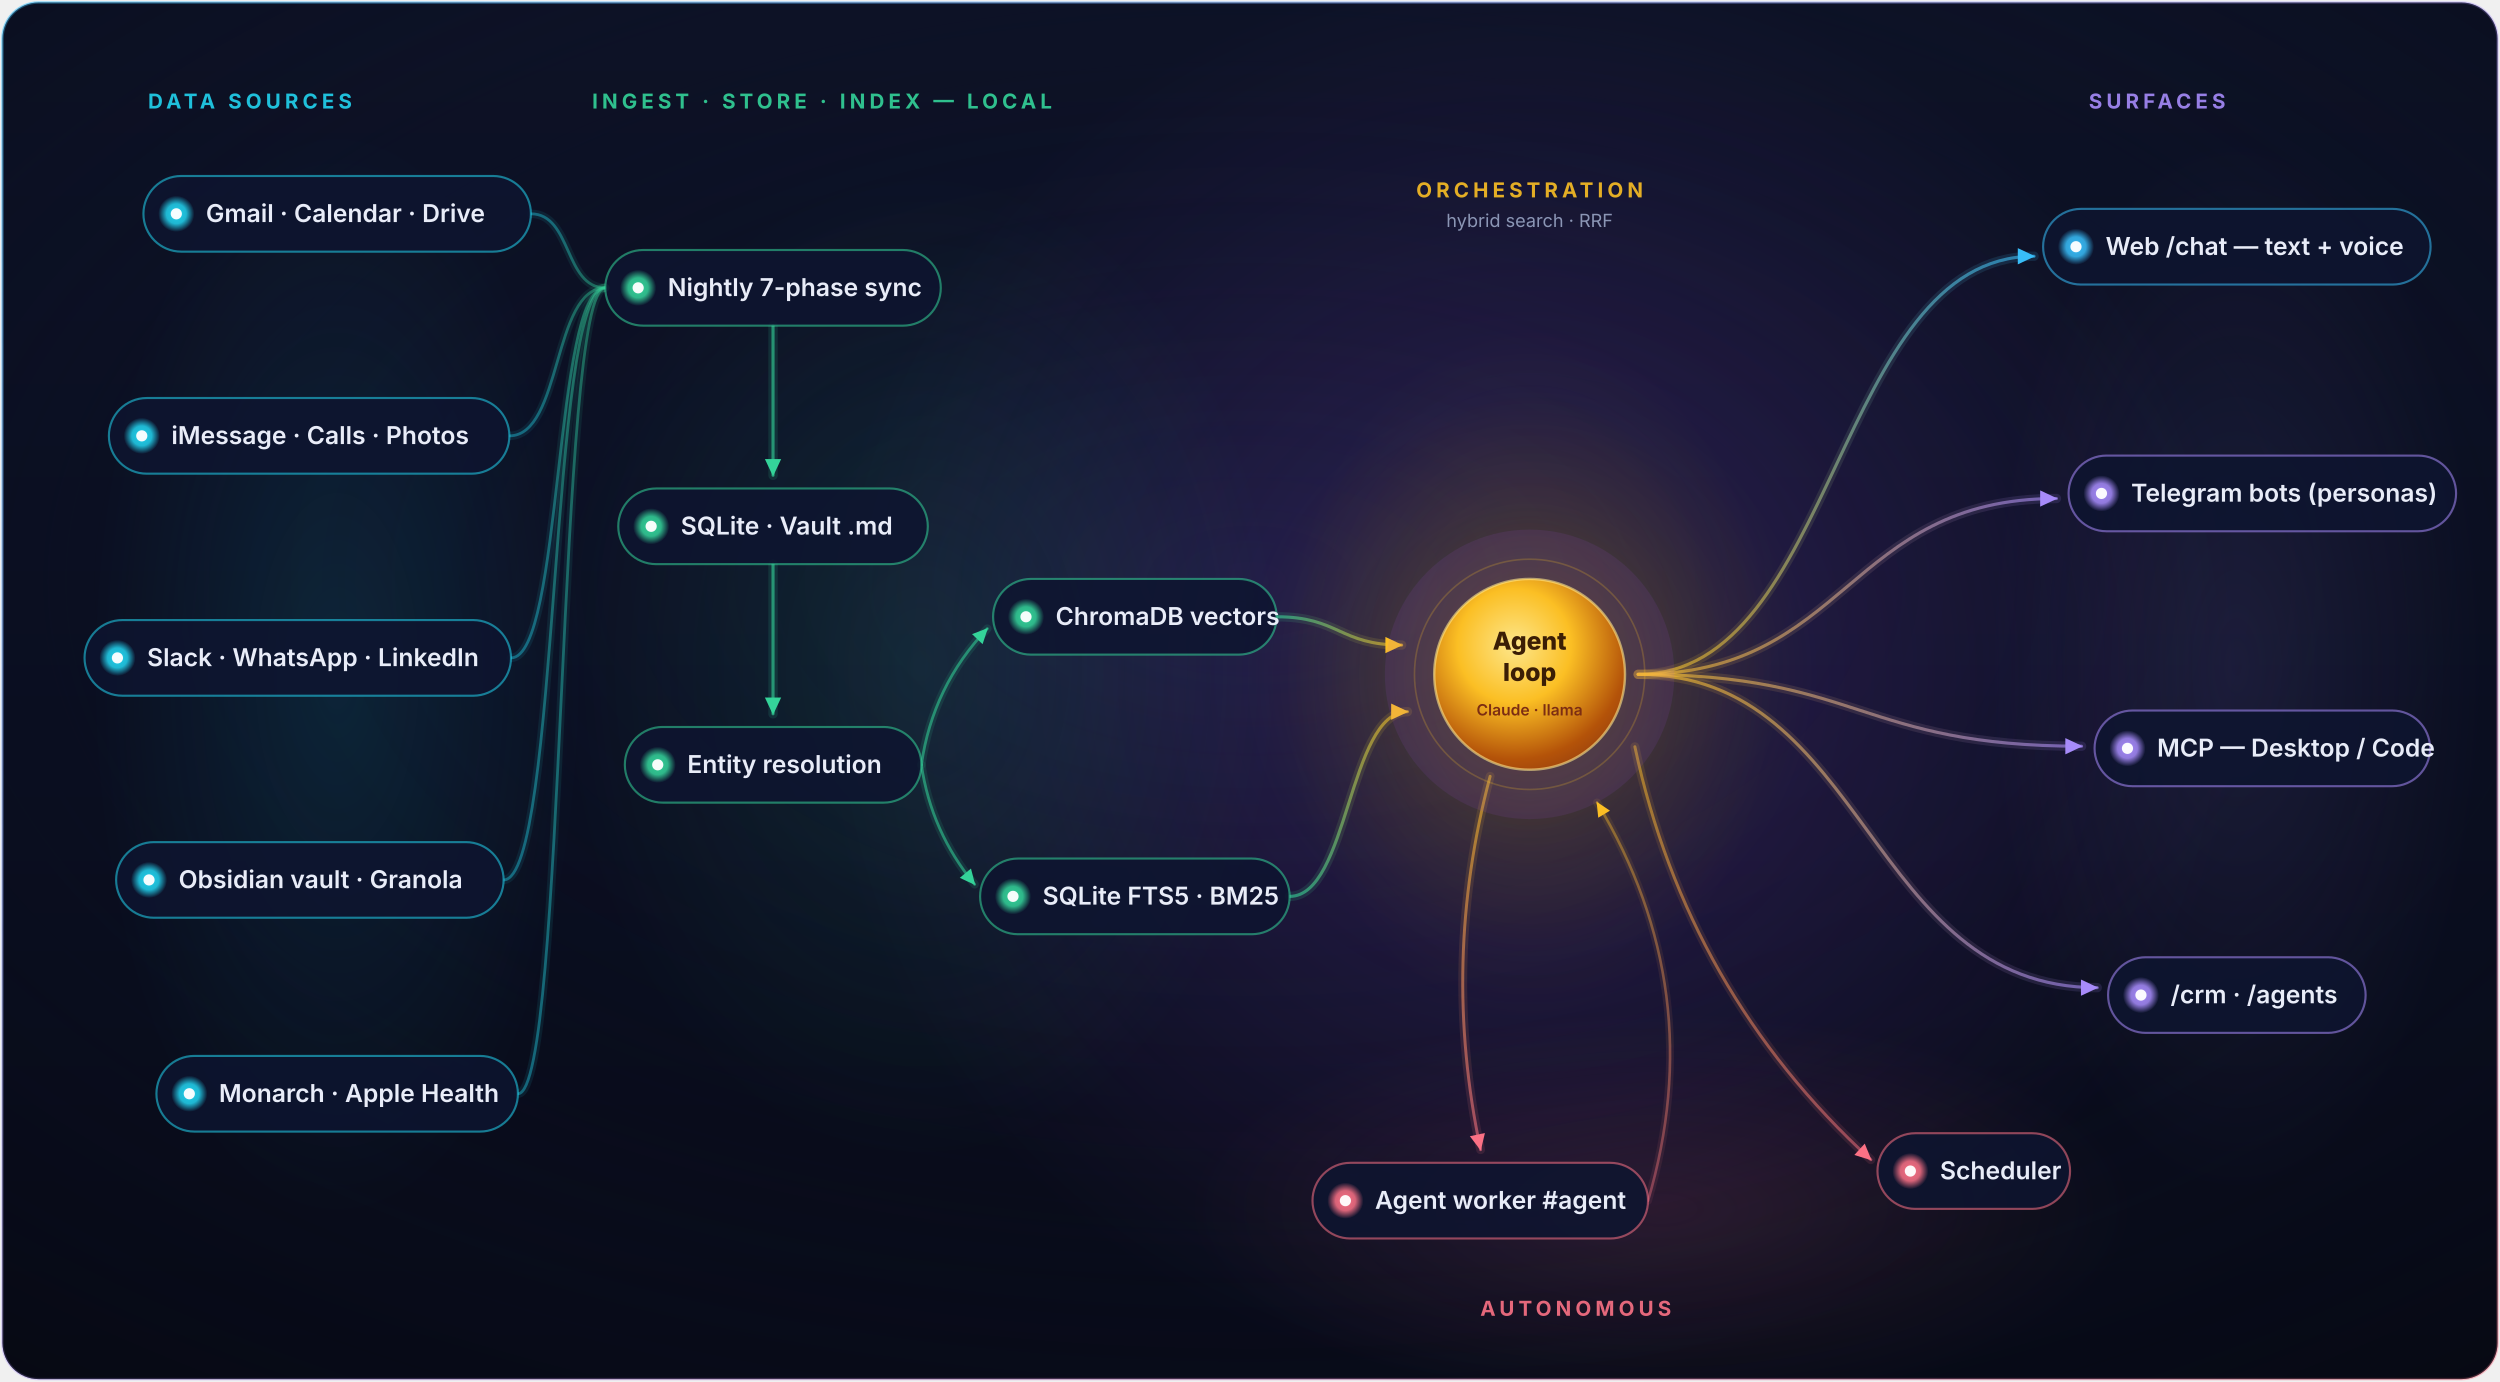
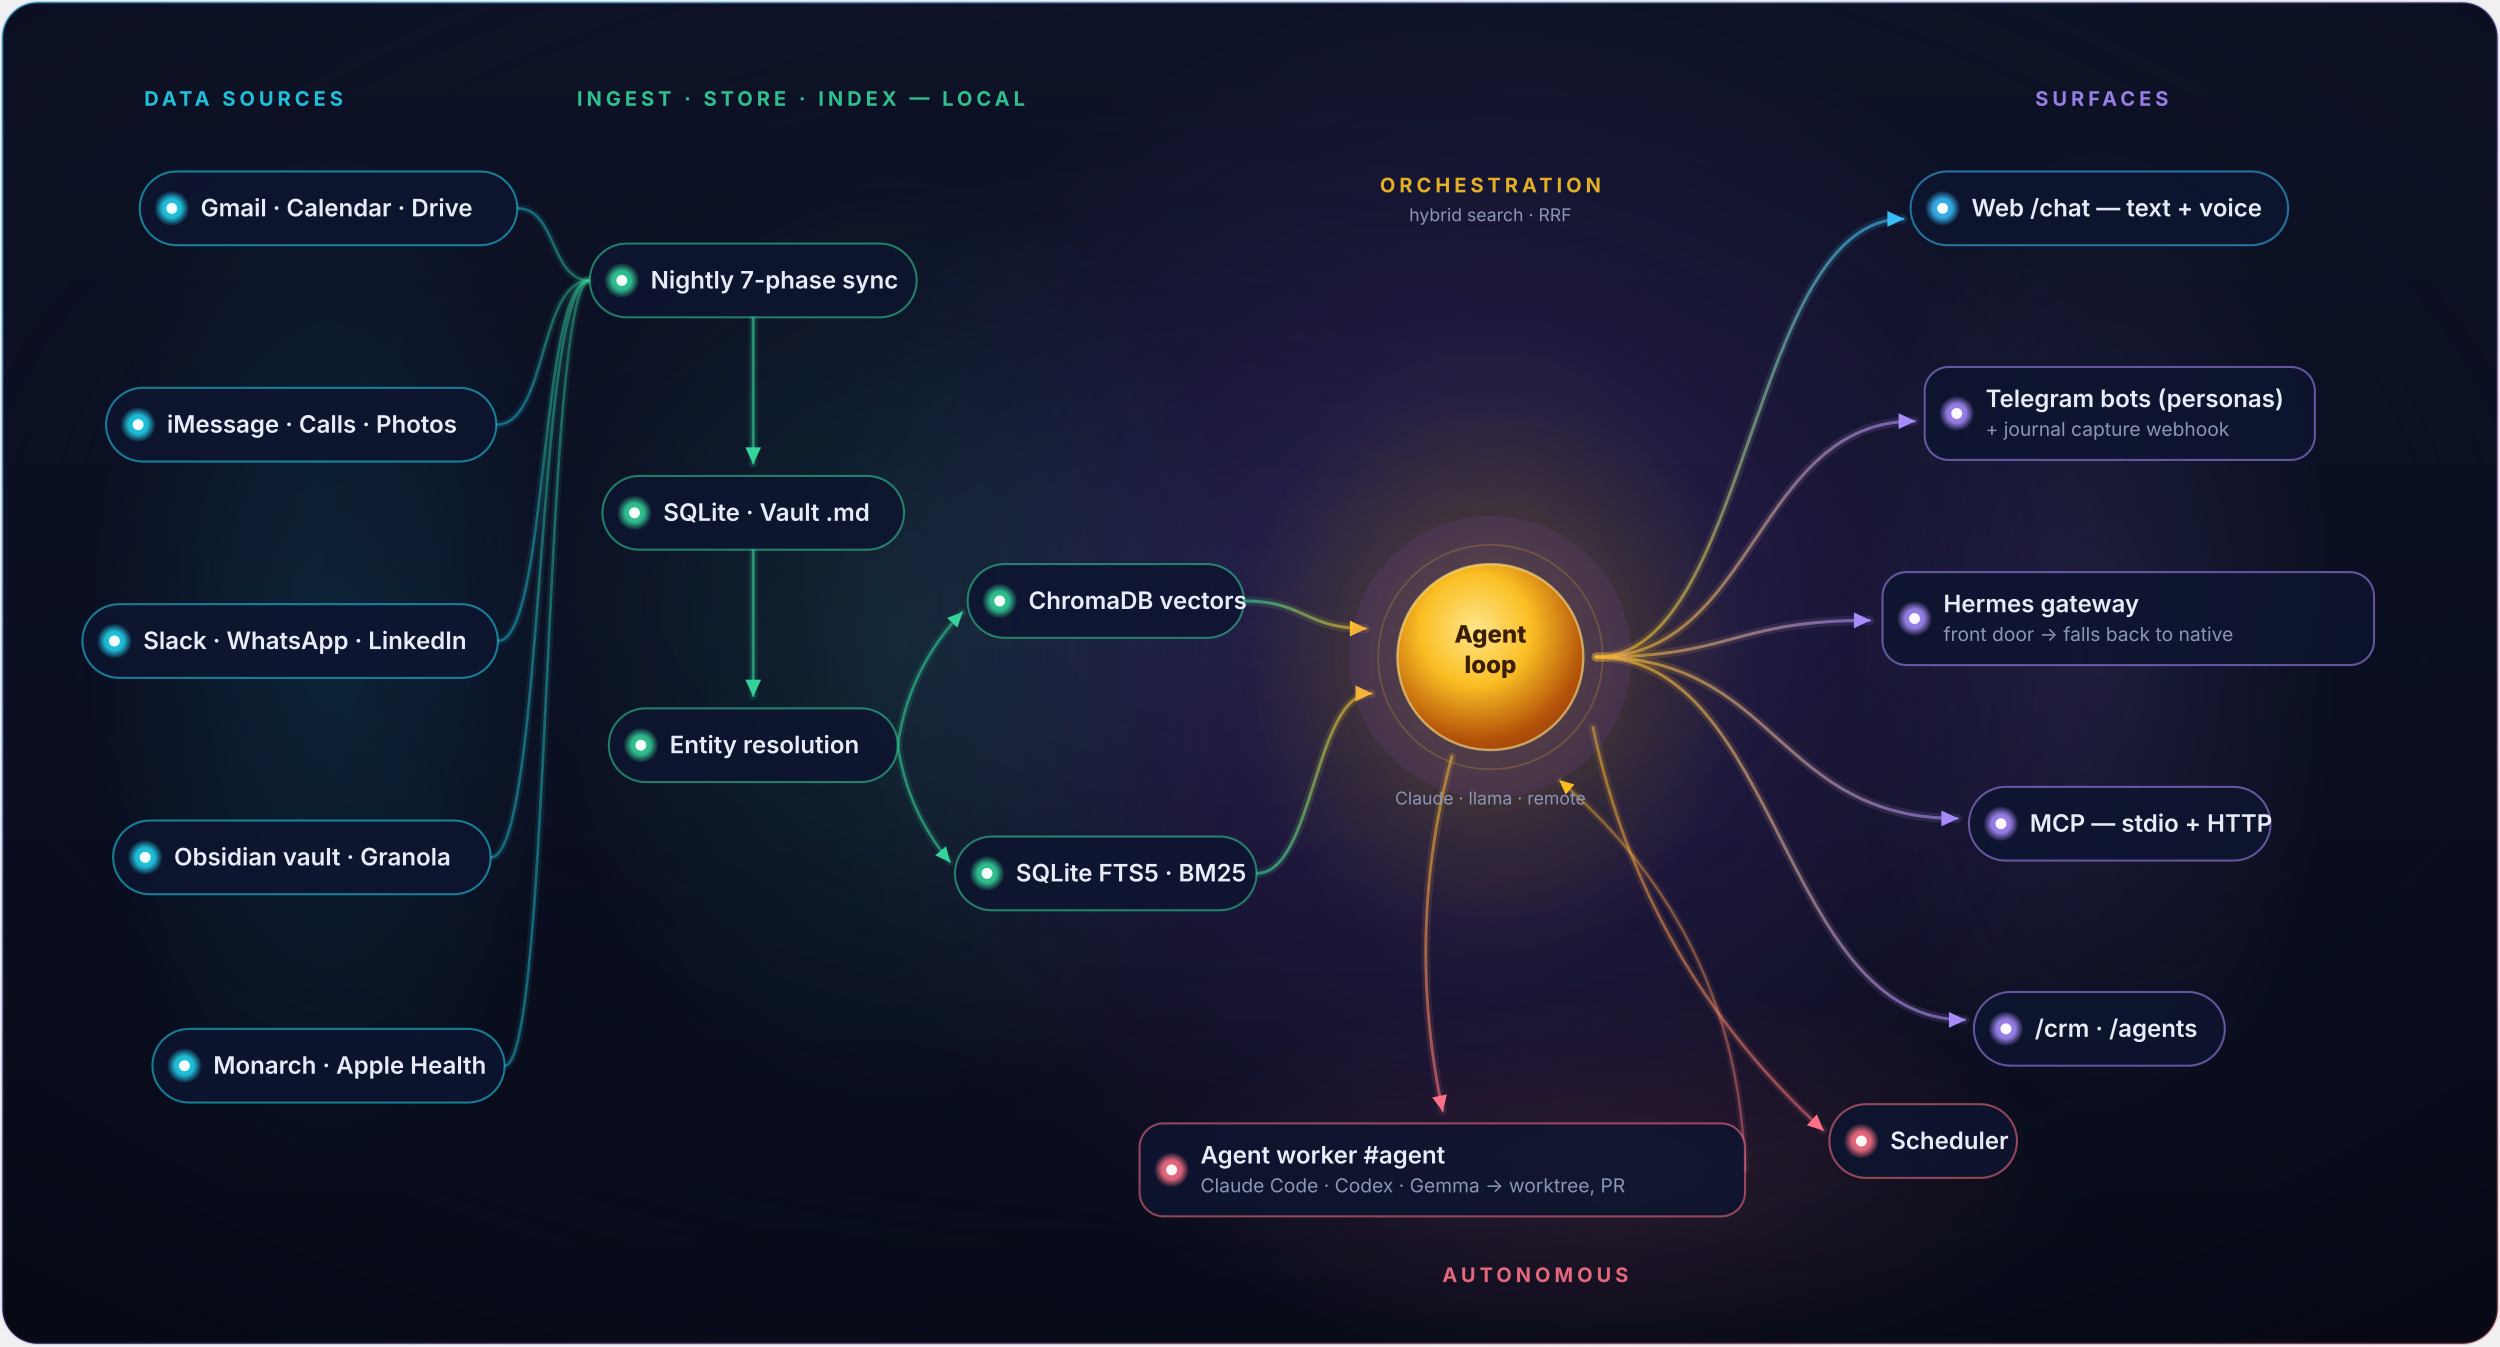
- <svg xmlns="http://www.w3.org/2000/svg" viewBox="0 0 1520 840" width="1520" height="840" font-family="Inter, Segoe UI, Helvetica, Arial, sans-serif">
+ <svg xmlns="http://www.w3.org/2000/svg" viewBox="0 0 1560 840" width="1560" height="840" font-family="Inter, Segoe UI, Helvetica, Arial, sans-serif">
  <defs>
    <linearGradient id="panelBg" x1="0" y1="0" x2="0" y2="1">
      <stop offset="0" stop-color="#0d1226" />
      <stop offset="0.55" stop-color="#0a0e20" />
      <stop offset="1" stop-color="#080b18" />
    </linearGradient>
    <linearGradient id="panelStroke" x1="0" y1="0" x2="1" y2="1">
      <stop offset="0" stop-color="#38bdf8" stop-opacity="0.55" />
      <stop offset="0.5" stop-color="#a78bfa" stop-opacity="0.35" />
      <stop offset="1" stop-color="#fb7185" stop-opacity="0.45" />
    </linearGradient>
    <radialGradient id="vignette" cx="0.5" cy="0.42" r="0.75">
      <stop offset="0" stop-color="#141b3a" stop-opacity="0.55" />
      <stop offset="0.6" stop-color="#0b1024" stop-opacity="0" />
      <stop offset="1" stop-color="#05070f" stop-opacity="0.5" />
    </radialGradient>
    <radialGradient id="brainGlow" cx="0.5" cy="0.5" r="0.5">
      <stop offset="0" stop-color="#fbbf24" stop-opacity="0.26" />
      <stop offset="0.4" stop-color="#a855f7" stop-opacity="0.12" />
      <stop offset="1" stop-color="#a855f7" stop-opacity="0" />
    </radialGradient>
    <radialGradient id="coreDisc" cx="0.42" cy="0.35" r="0.85">
      <stop offset="0" stop-color="#fde68a" />
      <stop offset="0.35" stop-color="#fbbf24" />
      <stop offset="0.7" stop-color="#b45309" />
      <stop offset="1" stop-color="#7c2d12" />
    </radialGradient>
    <radialGradient id="dot-src" cx="0.5" cy="0.5" r="0.5">
      <stop offset="0" stop-color="#22d3ee" />
      <stop offset="0.55" stop-color="#22d3ee" stop-opacity="0.85" />
      <stop offset="1" stop-color="#22d3ee" stop-opacity="0" />
    </radialGradient>
    <radialGradient id="zone-src" cx="0.5" cy="0.5" r="0.5">
      <stop offset="0" stop-color="#22d3ee" stop-opacity="0.11" />
      <stop offset="1" stop-color="#22d3ee" stop-opacity="0" />
    </radialGradient>
    <radialGradient id="dot-core" cx="0.5" cy="0.5" r="0.5">
      <stop offset="0" stop-color="#34d399" />
      <stop offset="0.55" stop-color="#34d399" stop-opacity="0.85" />
      <stop offset="1" stop-color="#34d399" stop-opacity="0" />
    </radialGradient>
    <radialGradient id="zone-core" cx="0.5" cy="0.5" r="0.5">
      <stop offset="0" stop-color="#34d399" stop-opacity="0.11" />
      <stop offset="1" stop-color="#34d399" stop-opacity="0" />
    </radialGradient>
    <radialGradient id="dot-brain" cx="0.5" cy="0.5" r="0.5">
      <stop offset="0" stop-color="#fbbf24" />
      <stop offset="0.55" stop-color="#fbbf24" stop-opacity="0.85" />
      <stop offset="1" stop-color="#fbbf24" stop-opacity="0" />
    </radialGradient>
    <radialGradient id="zone-brain" cx="0.5" cy="0.5" r="0.5">
      <stop offset="0" stop-color="#fbbf24" stop-opacity="0.11" />
      <stop offset="1" stop-color="#fbbf24" stop-opacity="0" />
    </radialGradient>
    <radialGradient id="dot-surf" cx="0.5" cy="0.5" r="0.5">
      <stop offset="0" stop-color="#a78bfa" />
      <stop offset="0.55" stop-color="#a78bfa" stop-opacity="0.85" />
      <stop offset="1" stop-color="#a78bfa" stop-opacity="0" />
    </radialGradient>
    <radialGradient id="zone-surf" cx="0.5" cy="0.5" r="0.5">
      <stop offset="0" stop-color="#a78bfa" stop-opacity="0.11" />
      <stop offset="1" stop-color="#a78bfa" stop-opacity="0" />
    </radialGradient>
    <radialGradient id="dot-auto" cx="0.5" cy="0.5" r="0.5">
      <stop offset="0" stop-color="#fb7185" />
      <stop offset="0.55" stop-color="#fb7185" stop-opacity="0.85" />
      <stop offset="1" stop-color="#fb7185" stop-opacity="0" />
    </radialGradient>
    <radialGradient id="zone-auto" cx="0.5" cy="0.5" r="0.5">
      <stop offset="0" stop-color="#fb7185" stop-opacity="0.11" />
      <stop offset="1" stop-color="#fb7185" stop-opacity="0" />
    </radialGradient>
    <radialGradient id="dot-web" cx="0.5" cy="0.5" r="0.5">
      <stop offset="0" stop-color="#38bdf8" />
      <stop offset="0.55" stop-color="#38bdf8" stop-opacity="0.85" />
      <stop offset="1" stop-color="#38bdf8" stop-opacity="0" />
    </radialGradient>
    <radialGradient id="zone-web" cx="0.5" cy="0.5" r="0.5">
      <stop offset="0" stop-color="#38bdf8" stop-opacity="0.11" />
      <stop offset="1" stop-color="#38bdf8" stop-opacity="0" />
    </radialGradient>
  </defs>
-   <rect x="1.5" y="1.5" width="1517" height="837" rx="22" fill="url(#panelBg)" stroke="url(#panelStroke)" stroke-width="1.5" />
-   <rect x="1.5" y="1.5" width="1517" height="837" rx="22" fill="url(#vignette)" />
+   <rect x="1.5" y="1.5" width="1557" height="837" rx="22" fill="url(#panelBg)" stroke="url(#panelStroke)" stroke-width="1.5" />
+   <rect x="1.5" y="1.5" width="1557" height="837" rx="22" fill="url(#vignette)" />
  <circle cx="930" cy="410" r="430" fill="url(#brainGlow)" />
  <ellipse cx="205" cy="410" rx="150" ry="330" fill="url(#zone-src)" />
  <ellipse cx="560" cy="405" rx="220" ry="300" fill="url(#zone-core)" />
  <ellipse cx="930" cy="410" rx="150" ry="210" fill="url(#zone-brain)" />
-   <ellipse cx="1360" cy="405" rx="150" ry="320" fill="url(#zone-surf)" />
+   <ellipse cx="1310" cy="405" rx="150" ry="320" fill="url(#zone-surf)" />
  <ellipse cx="1010" cy="735" rx="290" ry="120" fill="url(#zone-auto)" />
  <defs>
    <marker id="aC" viewBox="0 0 10 10" refX="8.5" refY="5" markerWidth="6.5" markerHeight="6.5" orient="auto-start-reverse">
      <path d="M0.5 1 L9 5 L0.5 9 Z" fill="#34d399" />
    </marker>
    <marker id="aB" viewBox="0 0 10 10" refX="8.5" refY="5" markerWidth="6.5" markerHeight="6.5" orient="auto-start-reverse">
      <path d="M0.5 1 L9 5 L0.5 9 Z" fill="#fbbf24" />
    </marker>
    <marker id="aS" viewBox="0 0 10 10" refX="8.5" refY="5" markerWidth="6.5" markerHeight="6.5" orient="auto-start-reverse">
      <path d="M0.5 1 L9 5 L0.5 9 Z" fill="#a78bfa" />
    </marker>
    <marker id="aW" viewBox="0 0 10 10" refX="8.5" refY="5" markerWidth="6.5" markerHeight="6.5" orient="auto-start-reverse">
      <path d="M0.5 1 L9 5 L0.5 9 Z" fill="#38bdf8" />
    </marker>
    <marker id="aA" viewBox="0 0 10 10" refX="8.5" refY="5" markerWidth="6.5" markerHeight="6.5" orient="auto-start-reverse">
      <path d="M0.5 1 L9 5 L0.5 9 Z" fill="#fb7185" />
    </marker>
  </defs>
  <defs>
    <linearGradient id="eg1" x1="323" y1="130" x2="368" y2="175" gradientUnits="userSpaceOnUse">
      <stop offset="0" stop-color="#22d3ee" />
      <stop offset="1" stop-color="#34d399" />
    </linearGradient>
  </defs>
  <path d="M 322.8 130.0 C 347.7 130.0 343.1 175.0 368.0 175.0" fill="none" stroke="url(#eg1)" stroke-width="5.1" stroke-opacity="0.088" stroke-linecap="round" />
  <path d="M 322.8 130.0 C 347.7 130.0 343.1 175.0 368.0 175.0" fill="none" stroke="url(#eg1)" stroke-width="1.7" stroke-opacity="0.4" stroke-linecap="round" />
  <defs>
    <linearGradient id="eg2" x1="310" y1="265" x2="368" y2="175" gradientUnits="userSpaceOnUse">
      <stop offset="0" stop-color="#22d3ee" />
      <stop offset="1" stop-color="#34d399" />
    </linearGradient>
  </defs>
  <path d="M 309.7 265.0 C 341.7 265.0 335.9 175.0 368.0 175.0" fill="none" stroke="url(#eg2)" stroke-width="5.1" stroke-opacity="0.088" stroke-linecap="round" />
  <path d="M 309.7 265.0 C 341.7 265.0 335.9 175.0 368.0 175.0" fill="none" stroke="url(#eg2)" stroke-width="1.7" stroke-opacity="0.4" stroke-linecap="round" />
  <defs>
    <linearGradient id="eg3" x1="311" y1="400" x2="368" y2="175" gradientUnits="userSpaceOnUse">
      <stop offset="0" stop-color="#22d3ee" />
      <stop offset="1" stop-color="#34d399" />
    </linearGradient>
  </defs>
  <path d="M 310.7 400.0 C 342.2 400.0 336.5 175.0 368.0 175.0" fill="none" stroke="url(#eg3)" stroke-width="5.1" stroke-opacity="0.088" stroke-linecap="round" />
  <path d="M 310.7 400.0 C 342.2 400.0 336.5 175.0 368.0 175.0" fill="none" stroke="url(#eg3)" stroke-width="1.7" stroke-opacity="0.4" stroke-linecap="round" />
  <defs>
    <linearGradient id="eg4" x1="306" y1="535" x2="368" y2="175" gradientUnits="userSpaceOnUse">
      <stop offset="0" stop-color="#22d3ee" />
      <stop offset="1" stop-color="#34d399" />
    </linearGradient>
  </defs>
  <path d="M 306.2 535.0 C 340.2 535.0 334.0 175.0 368.0 175.0" fill="none" stroke="url(#eg4)" stroke-width="5.1" stroke-opacity="0.088" stroke-linecap="round" />
  <path d="M 306.2 535.0 C 340.2 535.0 334.0 175.0 368.0 175.0" fill="none" stroke="url(#eg4)" stroke-width="1.7" stroke-opacity="0.4" stroke-linecap="round" />
  <defs>
    <linearGradient id="eg5" x1="315" y1="665" x2="368" y2="175" gradientUnits="userSpaceOnUse">
      <stop offset="0" stop-color="#22d3ee" />
      <stop offset="1" stop-color="#34d399" />
    </linearGradient>
  </defs>
  <path d="M 314.9 665.0 C 344.1 665.0 338.8 175.0 368.0 175.0" fill="none" stroke="url(#eg5)" stroke-width="5.1" stroke-opacity="0.088" stroke-linecap="round" />
  <path d="M 314.9 665.0 C 344.1 665.0 338.8 175.0 368.0 175.0" fill="none" stroke="url(#eg5)" stroke-width="1.7" stroke-opacity="0.4" stroke-linecap="round" />
  <defs>
    <linearGradient id="eg6" x1="470" y1="198" x2="470" y2="289" gradientUnits="userSpaceOnUse">
      <stop offset="0" stop-color="#34d399" />
      <stop offset="1" stop-color="#34d399" />
    </linearGradient>
  </defs>
  <path d="M 470.0 198.0 C 470.0 198.0 470.0 289.0 470.0 289.0" fill="none" stroke="url(#eg6)" stroke-width="5.7" stroke-opacity="0.132" stroke-linecap="round" />
  <path d="M 470.0 198.0 C 470.0 198.0 470.0 289.0 470.0 289.0" fill="none" stroke="url(#eg6)" stroke-width="1.9" stroke-opacity="0.6" stroke-linecap="round" marker-end="url(#aC)" />
  <defs>
    <linearGradient id="eg7" x1="470" y1="343" x2="470" y2="434" gradientUnits="userSpaceOnUse">
      <stop offset="0" stop-color="#34d399" />
      <stop offset="1" stop-color="#34d399" />
    </linearGradient>
  </defs>
  <path d="M 470.0 343.0 C 470.0 343.0 470.0 434.0 470.0 434.0" fill="none" stroke="url(#eg7)" stroke-width="5.7" stroke-opacity="0.132" stroke-linecap="round" />
  <path d="M 470.0 343.0 C 470.0 343.0 470.0 434.0 470.0 434.0" fill="none" stroke="url(#eg7)" stroke-width="1.9" stroke-opacity="0.6" stroke-linecap="round" marker-end="url(#aC)" />
  <defs>
    <linearGradient id="eg8" x1="560" y1="465" x2="600" y2="382" gradientUnits="userSpaceOnUse">
      <stop offset="0" stop-color="#34d399" />
      <stop offset="1" stop-color="#34d399" />
    </linearGradient>
  </defs>
  <path d="M 560.2 465.0 Q 567.0 417.2 600.3 382.2" fill="none" stroke="url(#eg8)" stroke-width="5.1" stroke-opacity="0.121" stroke-linecap="round" />
  <path d="M 560.2 465.0 Q 567.0 417.2 600.3 382.2" fill="none" stroke="url(#eg8)" stroke-width="1.7" stroke-opacity="0.55" stroke-linecap="round" marker-end="url(#aC)" />
  <defs>
    <linearGradient id="eg9" x1="560" y1="465" x2="593" y2="538" gradientUnits="userSpaceOnUse">
      <stop offset="0" stop-color="#34d399" />
      <stop offset="1" stop-color="#34d399" />
    </linearGradient>
  </defs>
  <path d="M 560.2 465.0 Q 566.2 505.9 592.6 537.7" fill="none" stroke="url(#eg9)" stroke-width="5.1" stroke-opacity="0.121" stroke-linecap="round" />
  <path d="M 560.2 465.0 Q 566.2 505.9 592.6 537.7" fill="none" stroke="url(#eg9)" stroke-width="1.7" stroke-opacity="0.55" stroke-linecap="round" marker-end="url(#aC)" />
  <defs>
    <linearGradient id="eg10" x1="776" y1="375" x2="852" y2="392" gradientUnits="userSpaceOnUse">
      <stop offset="0" stop-color="#34d399" />
      <stop offset="1" stop-color="#fbbf24" />
    </linearGradient>
  </defs>
  <path d="M 776.2 375.0 C 814.2 375.0 814.2 392.2 852.2 392.2" fill="none" stroke="url(#eg10)" stroke-width="5.7" stroke-opacity="0.132" stroke-linecap="round" />
  <path d="M 776.2 375.0 C 814.2 375.0 814.2 392.2 852.2 392.2" fill="none" stroke="url(#eg10)" stroke-width="1.9" stroke-opacity="0.6" stroke-linecap="round" marker-end="url(#aB)" />
  <defs>
    <linearGradient id="eg11" x1="784" y1="545" x2="856" y2="433" gradientUnits="userSpaceOnUse">
      <stop offset="0" stop-color="#34d399" />
      <stop offset="1" stop-color="#fbbf24" />
    </linearGradient>
  </defs>
  <path d="M 784.1 545.0 C 819.9 545.0 819.9 432.7 855.7 432.7" fill="none" stroke="url(#eg11)" stroke-width="5.7" stroke-opacity="0.132" stroke-linecap="round" />
  <path d="M 784.1 545.0 C 819.9 545.0 819.9 432.7 855.7 432.7" fill="none" stroke="url(#eg11)" stroke-width="1.9" stroke-opacity="0.6" stroke-linecap="round" marker-end="url(#aB)" />
  <defs>
-     <linearGradient id="eg12" x1="996" y1="410" x2="1237" y2="156" gradientUnits="userSpaceOnUse">
+     <linearGradient id="eg12" x1="996" y1="410" x2="1188" y2="137" gradientUnits="userSpaceOnUse">
      <stop offset="0" stop-color="#fbbf24" />
      <stop offset="1" stop-color="#38bdf8" />
    </linearGradient>
  </defs>
-   <path d="M 996.0 410.0 C 1116.3 410.0 1116.3 155.8 1236.7 155.8" fill="none" stroke="url(#eg12)" stroke-width="5.7" stroke-opacity="0.132" stroke-linecap="round" />
-   <path d="M 996.0 410.0 C 1116.3 410.0 1116.3 155.8 1236.7 155.8" fill="none" stroke="url(#eg12)" stroke-width="1.9" stroke-opacity="0.6" stroke-linecap="round" marker-end="url(#aW)" />
-   <defs>
-     <linearGradient id="eg13" x1="996" y1="410" x2="1250" y2="303" gradientUnits="userSpaceOnUse">
+   <path d="M 996.0 410.0 C 1091.8 410.0 1091.8 136.6 1187.6 136.6" fill="none" stroke="url(#eg12)" stroke-width="5.7" stroke-opacity="0.132" stroke-linecap="round" />
+   <path d="M 996.0 410.0 C 1091.8 410.0 1091.8 136.6 1187.6 136.6" fill="none" stroke="url(#eg12)" stroke-width="1.9" stroke-opacity="0.6" stroke-linecap="round" marker-end="url(#aW)" />
+   <defs>
+     <linearGradient id="eg13" x1="996" y1="410" x2="1195" y2="263" gradientUnits="userSpaceOnUse">
      <stop offset="0" stop-color="#fbbf24" />
      <stop offset="1" stop-color="#a78bfa" />
    </linearGradient>
  </defs>
-   <path d="M 996.0 410.0 C 1123.2 410.0 1123.2 303.1 1250.3 303.1" fill="none" stroke="url(#eg13)" stroke-width="5.7" stroke-opacity="0.132" stroke-linecap="round" />
-   <path d="M 996.0 410.0 C 1123.2 410.0 1123.2 303.1 1250.3 303.1" fill="none" stroke="url(#eg13)" stroke-width="1.9" stroke-opacity="0.6" stroke-linecap="round" marker-end="url(#aS)" />
-   <defs>
-     <linearGradient id="eg14" x1="996" y1="410" x2="1266" y2="454" gradientUnits="userSpaceOnUse">
+   <path d="M 996.0 410.0 C 1095.3 410.0 1095.3 262.8 1194.6 262.8" fill="none" stroke="url(#eg13)" stroke-width="5.7" stroke-opacity="0.132" stroke-linecap="round" />
+   <path d="M 996.0 410.0 C 1095.3 410.0 1095.3 262.8 1194.6 262.8" fill="none" stroke="url(#eg13)" stroke-width="1.9" stroke-opacity="0.6" stroke-linecap="round" marker-end="url(#aS)" />
+   <defs>
+     <linearGradient id="eg14" x1="996" y1="410" x2="1167" y2="387" gradientUnits="userSpaceOnUse">
      <stop offset="0" stop-color="#fbbf24" />
      <stop offset="1" stop-color="#a78bfa" />
    </linearGradient>
  </defs>
-   <path d="M 996.0 410.0 C 1130.8 410.0 1130.8 453.7 1265.6 453.7" fill="none" stroke="url(#eg14)" stroke-width="5.7" stroke-opacity="0.132" stroke-linecap="round" />
-   <path d="M 996.0 410.0 C 1130.8 410.0 1130.8 453.7 1265.6 453.7" fill="none" stroke="url(#eg14)" stroke-width="1.9" stroke-opacity="0.6" stroke-linecap="round" marker-end="url(#aS)" />
-   <defs>
-     <linearGradient id="eg15" x1="996" y1="410" x2="1275" y2="600" gradientUnits="userSpaceOnUse">
+   <path d="M 996.0 410.0 C 1081.4 410.0 1081.4 387.1 1166.7 387.1" fill="none" stroke="url(#eg14)" stroke-width="5.7" stroke-opacity="0.132" stroke-linecap="round" />
+   <path d="M 996.0 410.0 C 1081.4 410.0 1081.4 387.1 1166.7 387.1" fill="none" stroke="url(#eg14)" stroke-width="1.9" stroke-opacity="0.6" stroke-linecap="round" marker-end="url(#aS)" />
+   <defs>
+     <linearGradient id="eg15" x1="996" y1="410" x2="1221" y2="511" gradientUnits="userSpaceOnUse">
      <stop offset="0" stop-color="#fbbf24" />
      <stop offset="1" stop-color="#a78bfa" />
    </linearGradient>
  </defs>
-   <path d="M 996.0 410.0 C 1135.5 410.0 1135.5 600.5 1275.1 600.5" fill="none" stroke="url(#eg15)" stroke-width="5.7" stroke-opacity="0.132" stroke-linecap="round" />
-   <path d="M 996.0 410.0 C 1135.5 410.0 1135.5 600.5 1275.1 600.5" fill="none" stroke="url(#eg15)" stroke-width="1.9" stroke-opacity="0.6" stroke-linecap="round" marker-end="url(#aS)" />
-   <defs>
-     <linearGradient id="eg16" x1="906" y1="472" x2="900" y2="699" gradientUnits="userSpaceOnUse">
+   <path d="M 996.0 410.0 C 1108.7 410.0 1108.7 510.7 1221.3 510.7" fill="none" stroke="url(#eg15)" stroke-width="5.7" stroke-opacity="0.132" stroke-linecap="round" />
+   <path d="M 996.0 410.0 C 1108.7 410.0 1108.7 510.7 1221.3 510.7" fill="none" stroke="url(#eg15)" stroke-width="1.9" stroke-opacity="0.6" stroke-linecap="round" marker-end="url(#aS)" />
+   <defs>
+     <linearGradient id="eg16" x1="996" y1="410" x2="1226" y2="636" gradientUnits="userSpaceOnUse">
+       <stop offset="0" stop-color="#fbbf24" />
+       <stop offset="1" stop-color="#a78bfa" />
+     </linearGradient>
+   </defs>
+   <path d="M 996.0 410.0 C 1111.0 410.0 1111.0 636.4 1226.0 636.4" fill="none" stroke="url(#eg16)" stroke-width="5.7" stroke-opacity="0.132" stroke-linecap="round" />
+   <path d="M 996.0 410.0 C 1111.0 410.0 1111.0 636.4 1226.0 636.4" fill="none" stroke="url(#eg16)" stroke-width="1.9" stroke-opacity="0.6" stroke-linecap="round" marker-end="url(#aS)" />
+   <defs>
+     <linearGradient id="eg17" x1="906" y1="472" x2="900" y2="693" gradientUnits="userSpaceOnUse">
      <stop offset="0" stop-color="#fbbf24" />
      <stop offset="1" stop-color="#fb7185" />
    </linearGradient>
  </defs>
-   <path d="M 906.0 472.0 Q 875.9 584.8 900.2 699.0" fill="none" stroke="url(#eg16)" stroke-width="5.4" stroke-opacity="0.121" stroke-linecap="round" />
-   <path d="M 906.0 472.0 Q 875.9 584.8 900.2 699.0" fill="none" stroke="url(#eg16)" stroke-width="1.8" stroke-opacity="0.55" stroke-linecap="round" marker-end="url(#aA)" />
-   <defs>
-     <linearGradient id="eg17" x1="1002" y1="730" x2="971" y2="488" gradientUnits="userSpaceOnUse">
+   <path d="M 906.0 472.0 Q 876.6 581.8 900.2 693.0" fill="none" stroke="url(#eg17)" stroke-width="5.4" stroke-opacity="0.121" stroke-linecap="round" />
+   <path d="M 906.0 472.0 Q 876.6 581.8 900.2 693.0" fill="none" stroke="url(#eg17)" stroke-width="1.8" stroke-opacity="0.55" stroke-linecap="round" marker-end="url(#aA)" />
+   <defs>
+     <linearGradient id="eg18" x1="1089" y1="730" x2="973" y2="487" gradientUnits="userSpaceOnUse">
      <stop offset="0" stop-color="#fb7185" />
      <stop offset="1" stop-color="#fbbf24" />
    </linearGradient>
  </defs>
-   <path d="M 1002.0 730.0 Q 1039.8 602.2 971.0 487.9" fill="none" stroke="url(#eg17)" stroke-width="4.8" stroke-opacity="0.088" stroke-linecap="round" />
-   <path d="M 1002.0 730.0 Q 1039.8 602.2 971.0 487.9" fill="none" stroke="url(#eg17)" stroke-width="1.6" stroke-opacity="0.4" stroke-linecap="round" marker-end="url(#aB)" />
-   <defs>
-     <linearGradient id="eg18" x1="994" y1="454" x2="1137" y2="705" gradientUnits="userSpaceOnUse">
+   <path d="M 1088.9 730.0 Q 1084.6 583.2 973.4 487.2" fill="none" stroke="url(#eg18)" stroke-width="4.8" stroke-opacity="0.088" stroke-linecap="round" />
+   <path d="M 1088.9 730.0 Q 1084.6 583.2 973.4 487.2" fill="none" stroke="url(#eg18)" stroke-width="1.6" stroke-opacity="0.4" stroke-linecap="round" marker-end="url(#aB)" />
+   <defs>
+     <linearGradient id="eg19" x1="994" y1="454" x2="1137" y2="705" gradientUnits="userSpaceOnUse">
      <stop offset="0" stop-color="#fbbf24" />
      <stop offset="1" stop-color="#fb7185" />
    </linearGradient>
  </defs>
-   <path d="M 994.0 454.0 Q 1025.6 602.5 1137.5 705.1" fill="none" stroke="url(#eg18)" stroke-width="5.4" stroke-opacity="0.110" stroke-linecap="round" />
-   <path d="M 994.0 454.0 Q 1025.6 602.5 1137.5 705.1" fill="none" stroke="url(#eg18)" stroke-width="1.8" stroke-opacity="0.5" stroke-linecap="round" marker-end="url(#aA)" />
+   <path d="M 994.0 454.0 Q 1025.6 602.5 1137.5 705.1" fill="none" stroke="url(#eg19)" stroke-width="5.4" stroke-opacity="0.110" stroke-linecap="round" />
+   <path d="M 994.0 454.0 Q 1025.6 602.5 1137.5 705.1" fill="none" stroke="url(#eg19)" stroke-width="1.8" stroke-opacity="0.5" stroke-linecap="round" marker-end="url(#aA)" />
  <circle cx="930" cy="410" r="88" fill="#a855f7" fill-opacity="0.10" />
  <circle cx="930" cy="410" r="70" fill="none" stroke="#fbbf24" stroke-opacity="0.22" stroke-width="1" />
  <circle cx="930" cy="410" r="58" fill="url(#coreDisc)" stroke="#fde68a" stroke-opacity="0.6" stroke-width="1.5" />
-   <text x="930" y="395" text-anchor="middle" font-size="15" font-weight="800" fill="#3b1e05">Agent</text>
-   <text x="930" y="414" text-anchor="middle" font-size="15" font-weight="800" fill="#3b1e05">loop</text>
-   <text x="930" y="435" text-anchor="middle" font-size="9.5" font-weight="600" fill="#7c2d12">Claude · llama</text>
+   <text x="930" y="401" text-anchor="middle" font-size="15" font-weight="800" fill="#3b1e05">Agent</text>
+   <text x="930" y="420" text-anchor="middle" font-size="15" font-weight="800" fill="#3b1e05">loop</text>
+   <text x="930" y="502" text-anchor="middle" font-size="11" fill="#8b96b5">Claude · llama · remote</text>
  <g>
    <rect x="87.2" y="107.0" width="235.6" height="46" rx="23.0" fill="#0e1530" fill-opacity="0.85" stroke="#22d3ee" stroke-opacity="0.55" stroke-width="1.3" />
    <circle cx="107.2" cy="130.0" r="11" fill="url(#dot-src)" />
    <circle cx="107.2" cy="130.0" r="3.4" fill="#fff" fill-opacity="0.95" />
    <text x="125.2" y="135.0" font-size="15" font-weight="600" fill="#e8ecf8">Gmail · Calendar · Drive</text>
  </g>
  <g>
    <rect x="66.2" y="242.0" width="243.5" height="46" rx="23.0" fill="#0e1530" fill-opacity="0.85" stroke="#22d3ee" stroke-opacity="0.55" stroke-width="1.3" />
    <circle cx="86.2" cy="265.0" r="11" fill="url(#dot-src)" />
    <circle cx="86.2" cy="265.0" r="3.4" fill="#fff" fill-opacity="0.95" />
    <text x="104.2" y="270.0" font-size="15" font-weight="600" fill="#e8ecf8">iMessage · Calls · Photos</text>
  </g>
  <g>
    <rect x="51.4" y="377.0" width="259.3" height="46" rx="23.0" fill="#0e1530" fill-opacity="0.85" stroke="#22d3ee" stroke-opacity="0.55" stroke-width="1.3" />
    <circle cx="71.4" cy="400.0" r="11" fill="url(#dot-src)" />
    <circle cx="71.4" cy="400.0" r="3.4" fill="#fff" fill-opacity="0.95" />
    <text x="89.4" y="405.0" font-size="15" font-weight="600" fill="#e8ecf8">Slack · WhatsApp · LinkedIn</text>
  </g>
  <g>
    <rect x="70.6" y="512.0" width="235.6" height="46" rx="23.0" fill="#0e1530" fill-opacity="0.85" stroke="#22d3ee" stroke-opacity="0.55" stroke-width="1.3" />
    <circle cx="90.6" cy="535.0" r="11" fill="url(#dot-src)" />
    <circle cx="90.6" cy="535.0" r="3.4" fill="#fff" fill-opacity="0.95" />
    <text x="108.6" y="540.0" font-size="15" font-weight="600" fill="#e8ecf8">Obsidian vault · Granola</text>
  </g>
  <g>
    <rect x="95.1" y="642.0" width="219.8" height="46" rx="23.0" fill="#0e1530" fill-opacity="0.85" stroke="#22d3ee" stroke-opacity="0.55" stroke-width="1.3" />
    <circle cx="115.1" cy="665.0" r="11" fill="url(#dot-src)" />
    <circle cx="115.1" cy="665.0" r="3.4" fill="#fff" fill-opacity="0.95" />
    <text x="133.1" y="670.0" font-size="15" font-weight="600" fill="#e8ecf8">Monarch · Apple Health</text>
  </g>
  <g>
    <rect x="368.0" y="152.0" width="204.0" height="46" rx="23.0" fill="#0e1530" fill-opacity="0.85" stroke="#34d399" stroke-opacity="0.55" stroke-width="1.3" />
    <circle cx="388.0" cy="175.0" r="11" fill="url(#dot-core)" />
    <circle cx="388.0" cy="175.0" r="3.4" fill="#fff" fill-opacity="0.95" />
    <text x="406.0" y="180.0" font-size="15" font-weight="600" fill="#e8ecf8">Nightly 7-phase sync</text>
  </g>
  <g>
    <rect x="375.9" y="297.0" width="188.2" height="46" rx="23.0" fill="#0e1530" fill-opacity="0.85" stroke="#34d399" stroke-opacity="0.55" stroke-width="1.3" />
    <circle cx="395.9" cy="320.0" r="11" fill="url(#dot-core)" />
    <circle cx="395.9" cy="320.0" r="3.4" fill="#fff" fill-opacity="0.95" />
    <text x="413.9" y="325.0" font-size="15" font-weight="600" fill="#e8ecf8">SQLite · Vault .md</text>
  </g>
  <g>
    <rect x="379.9" y="442.0" width="180.3" height="46" rx="23.0" fill="#0e1530" fill-opacity="0.85" stroke="#34d399" stroke-opacity="0.55" stroke-width="1.3" />
    <circle cx="399.9" cy="465.0" r="11" fill="url(#dot-core)" />
    <circle cx="399.9" cy="465.0" r="3.4" fill="#fff" fill-opacity="0.95" />
    <text x="417.9" y="470.0" font-size="15" font-weight="600" fill="#e8ecf8">Entity resolution</text>
  </g>
  <g>
    <rect x="603.8" y="352.0" width="172.4" height="46" rx="23.0" fill="#0e1530" fill-opacity="0.85" stroke="#34d399" stroke-opacity="0.55" stroke-width="1.3" />
    <circle cx="623.8" cy="375.0" r="11" fill="url(#dot-core)" />
    <circle cx="623.8" cy="375.0" r="3.4" fill="#fff" fill-opacity="0.95" />
    <text x="641.8" y="380.0" font-size="15" font-weight="600" fill="#e8ecf8">ChromaDB vectors</text>
  </g>
  <g>
    <rect x="595.9" y="522.0" width="188.2" height="46" rx="23.0" fill="#0e1530" fill-opacity="0.85" stroke="#34d399" stroke-opacity="0.55" stroke-width="1.3" />
    <circle cx="615.9" cy="545.0" r="11" fill="url(#dot-core)" />
    <circle cx="615.9" cy="545.0" r="3.4" fill="#fff" fill-opacity="0.95" />
    <text x="633.9" y="550.0" font-size="15" font-weight="600" fill="#e8ecf8">SQLite FTS5 · BM25</text>
  </g>
  <g>
-     <rect x="1242.2" y="127.0" width="235.6" height="46" rx="23.0" fill="#0e1530" fill-opacity="0.85" stroke="#38bdf8" stroke-opacity="0.55" stroke-width="1.3" />
-     <circle cx="1262.2" cy="150.0" r="11" fill="url(#dot-web)" />
-     <circle cx="1262.2" cy="150.0" r="3.4" fill="#fff" fill-opacity="0.95" />
-     <text x="1280.2" y="155.0" font-size="15" font-weight="600" fill="#e8ecf8">Web /chat — text + voice</text>
-   </g>
-   <g>
-     <rect x="1257.7" y="277.0" width="235.6" height="46" rx="23.0" fill="#0e1530" fill-opacity="0.85" stroke="#a78bfa" stroke-opacity="0.55" stroke-width="1.3" />
-     <circle cx="1277.7" cy="300.0" r="11" fill="url(#dot-surf)" />
-     <circle cx="1277.7" cy="300.0" r="3.4" fill="#fff" fill-opacity="0.95" />
-     <text x="1295.7" y="305.0" font-size="15" font-weight="600" fill="#e8ecf8">Telegram bots (personas)</text>
-   </g>
-   <g>
-     <rect x="1273.5" y="432.0" width="204.0" height="46" rx="23.0" fill="#0e1530" fill-opacity="0.85" stroke="#a78bfa" stroke-opacity="0.55" stroke-width="1.3" />
-     <circle cx="1293.5" cy="455.0" r="11" fill="url(#dot-surf)" />
-     <circle cx="1293.5" cy="455.0" r="3.4" fill="#fff" fill-opacity="0.95" />
-     <text x="1311.5" y="460.0" font-size="15" font-weight="600" fill="#e8ecf8">MCP — Desktop / Code</text>
-   </g>
-   <g>
-     <rect x="1281.7" y="582.0" width="156.6" height="46" rx="23.0" fill="#0e1530" fill-opacity="0.85" stroke="#a78bfa" stroke-opacity="0.55" stroke-width="1.3" />
-     <circle cx="1301.7" cy="605.0" r="11" fill="url(#dot-surf)" />
-     <circle cx="1301.7" cy="605.0" r="3.4" fill="#fff" fill-opacity="0.95" />
-     <text x="1319.7" y="610.0" font-size="15" font-weight="600" fill="#e8ecf8">/crm · /agents</text>
-   </g>
-   <g>
-     <rect x="798.0" y="707.0" width="204.0" height="46" rx="23.0" fill="#0e1530" fill-opacity="0.85" stroke="#fb7185" stroke-opacity="0.55" stroke-width="1.3" />
-     <circle cx="818.0" cy="730.0" r="11" fill="url(#dot-auto)" />
-     <circle cx="818.0" cy="730.0" r="3.4" fill="#fff" fill-opacity="0.95" />
-     <text x="836.0" y="735.0" font-size="15" font-weight="600" fill="#e8ecf8">Agent worker  #agent</text>
+     <rect x="1192.2" y="107.0" width="235.6" height="46" rx="23.0" fill="#0e1530" fill-opacity="0.85" stroke="#38bdf8" stroke-opacity="0.55" stroke-width="1.3" />
+     <circle cx="1212.2" cy="130.0" r="11" fill="url(#dot-web)" />
+     <circle cx="1212.2" cy="130.0" r="3.4" fill="#fff" fill-opacity="0.95" />
+     <text x="1230.2" y="135.0" font-size="15" font-weight="600" fill="#e8ecf8">Web /chat — text + voice</text>
+   </g>
+   <g>
+     <rect x="1201.0" y="229.0" width="243.5" height="58" rx="15.0" fill="#0e1530" fill-opacity="0.85" stroke="#a78bfa" stroke-opacity="0.55" stroke-width="1.3" />
+     <circle cx="1221.0" cy="258.0" r="11" fill="url(#dot-surf)" />
+     <circle cx="1221.0" cy="258.0" r="3.4" fill="#fff" fill-opacity="0.95" />
+     <text x="1239.0" y="254.0" font-size="15" font-weight="600" fill="#e8ecf8">Telegram bots (personas)</text>
+     <text x="1239.0" y="272.0" font-size="12" fill="#8b96b5">+ journal capture webhook</text>
+   </g>
+   <g>
+     <rect x="1174.7" y="357.0" width="306.7" height="58" rx="15.0" fill="#0e1530" fill-opacity="0.85" stroke="#a78bfa" stroke-opacity="0.55" stroke-width="1.3" />
+     <circle cx="1194.7" cy="386.0" r="11" fill="url(#dot-surf)" />
+     <circle cx="1194.7" cy="386.0" r="3.4" fill="#fff" fill-opacity="0.95" />
+     <text x="1212.7" y="382.0" font-size="15" font-weight="600" fill="#e8ecf8">Hermes gateway</text>
+     <text x="1212.7" y="400.0" font-size="12" fill="#8b96b5">front door → falls back to native</text>
+   </g>
+   <g>
+     <rect x="1228.6" y="491.0" width="188.2" height="46" rx="23.0" fill="#0e1530" fill-opacity="0.85" stroke="#a78bfa" stroke-opacity="0.55" stroke-width="1.3" />
+     <circle cx="1248.6" cy="514.0" r="11" fill="url(#dot-surf)" />
+     <circle cx="1248.6" cy="514.0" r="3.4" fill="#fff" fill-opacity="0.95" />
+     <text x="1266.6" y="519.0" font-size="15" font-weight="600" fill="#e8ecf8">MCP — stdio + HTTP</text>
+   </g>
+   <g>
+     <rect x="1231.7" y="619.0" width="156.6" height="46" rx="23.0" fill="#0e1530" fill-opacity="0.85" stroke="#a78bfa" stroke-opacity="0.55" stroke-width="1.3" />
+     <circle cx="1251.7" cy="642.0" r="11" fill="url(#dot-surf)" />
+     <circle cx="1251.7" cy="642.0" r="3.4" fill="#fff" fill-opacity="0.95" />
+     <text x="1269.7" y="647.0" font-size="15" font-weight="600" fill="#e8ecf8">/crm · /agents</text>
+   </g>
+   <g>
+     <rect x="711.1" y="701.0" width="377.8" height="58" rx="15.0" fill="#0e1530" fill-opacity="0.85" stroke="#fb7185" stroke-opacity="0.55" stroke-width="1.3" />
+     <circle cx="731.1" cy="730.0" r="11" fill="url(#dot-auto)" />
+     <circle cx="731.1" cy="730.0" r="3.4" fill="#fff" fill-opacity="0.95" />
+     <text x="749.1" y="726.0" font-size="15" font-weight="600" fill="#e8ecf8">Agent worker  #agent</text>
+     <text x="749.1" y="744.0" font-size="12" fill="#8b96b5">Claude Code · Codex · Gemma → worktree, PR</text>
  </g>
  <g>
    <rect x="1141.5" y="689.0" width="117.1" height="46" rx="23.0" fill="#0e1530" fill-opacity="0.85" stroke="#fb7185" stroke-opacity="0.55" stroke-width="1.3" />
    <circle cx="1161.5" cy="712.0" r="11" fill="url(#dot-auto)" />
    <circle cx="1161.5" cy="712.0" r="3.4" fill="#fff" fill-opacity="0.95" />
    <text x="1179.5" y="717.0" font-size="15" font-weight="600" fill="#e8ecf8">Scheduler</text>
  </g>
  <text x="90" y="66" text-anchor="start" font-size="12.5" font-weight="700" letter-spacing="2.5" fill="#22d3ee" fill-opacity="0.9">DATA SOURCES</text>
  <text x="360" y="66" text-anchor="start" font-size="12.5" font-weight="700" letter-spacing="2.5" fill="#34d399" fill-opacity="0.9">INGEST · STORE · INDEX — LOCAL</text>
  <text x="930" y="120" text-anchor="middle" font-size="12.5" font-weight="700" letter-spacing="2.5" fill="#fbbf24" fill-opacity="0.9">ORCHESTRATION</text>
  <text x="930" y="138" text-anchor="middle" font-size="11" fill="#8b96b5">hybrid search · RRF</text>
  <text x="1270" y="66" text-anchor="start" font-size="12.5" font-weight="700" letter-spacing="2.5" fill="#a78bfa" fill-opacity="0.9">SURFACES</text>
  <text x="900" y="800" text-anchor="start" font-size="12.5" font-weight="700" letter-spacing="2.5" fill="#fb7185" fill-opacity="0.9">AUTONOMOUS</text>
</svg>
